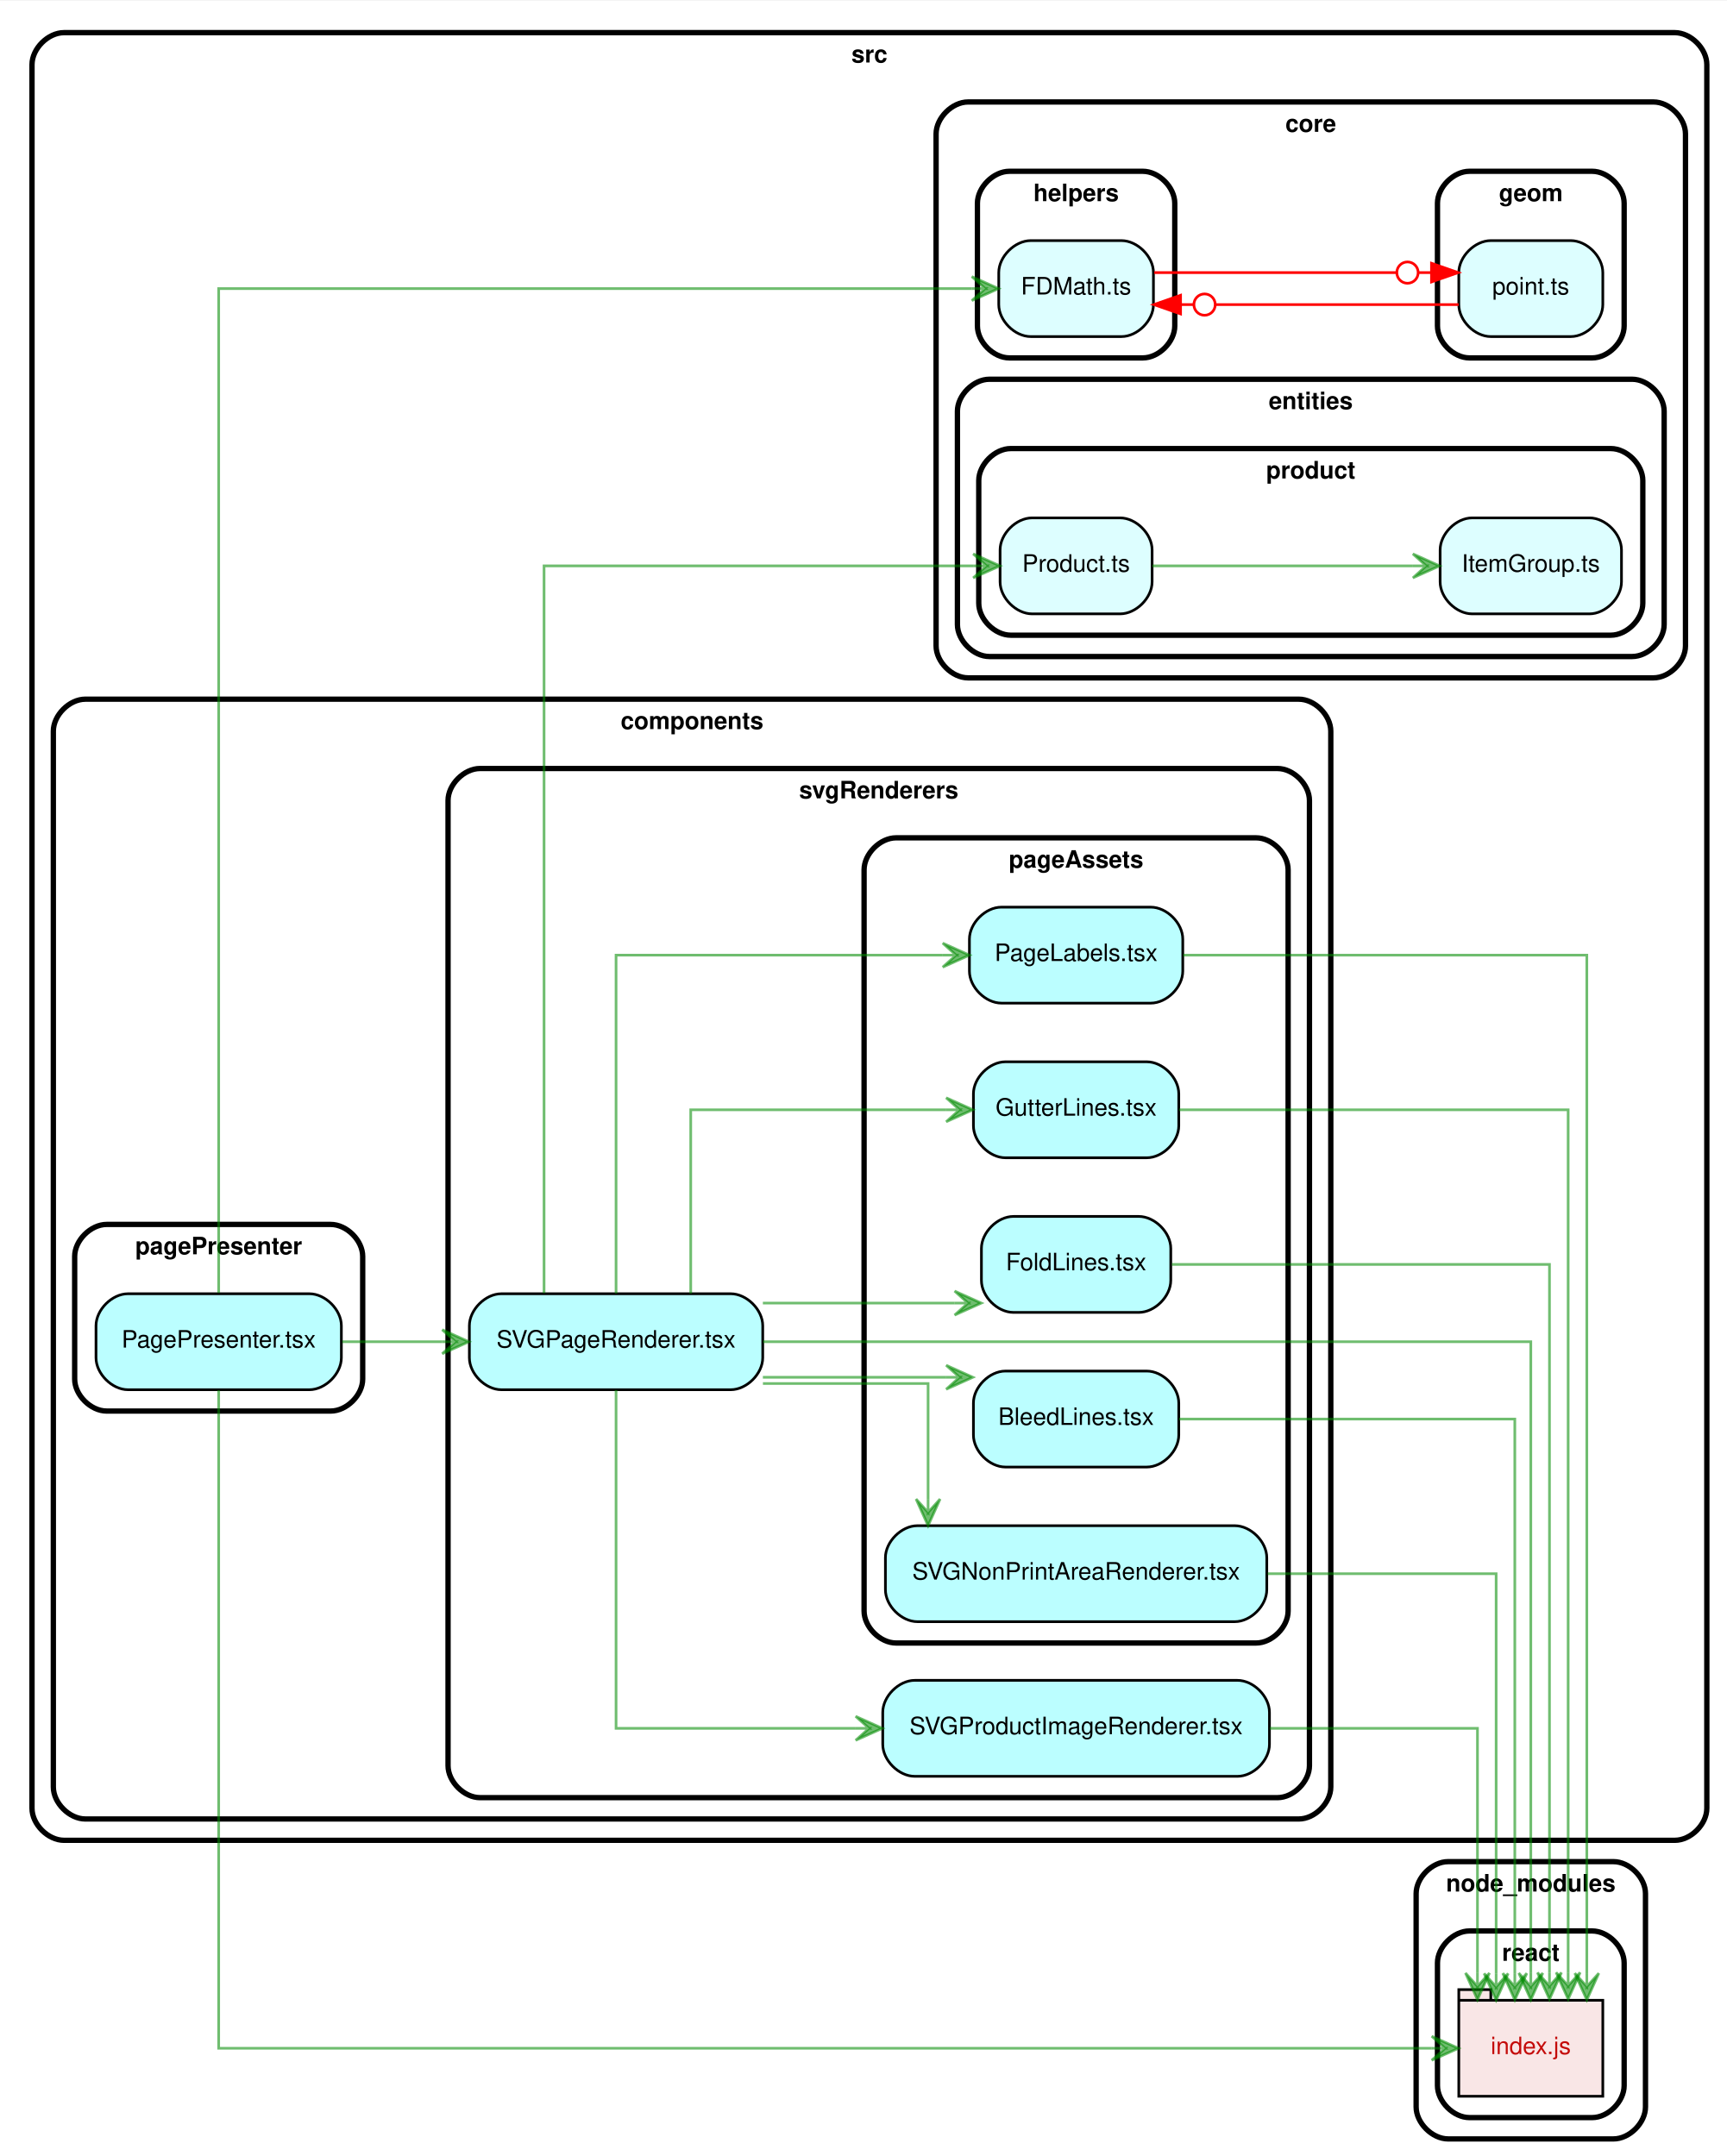
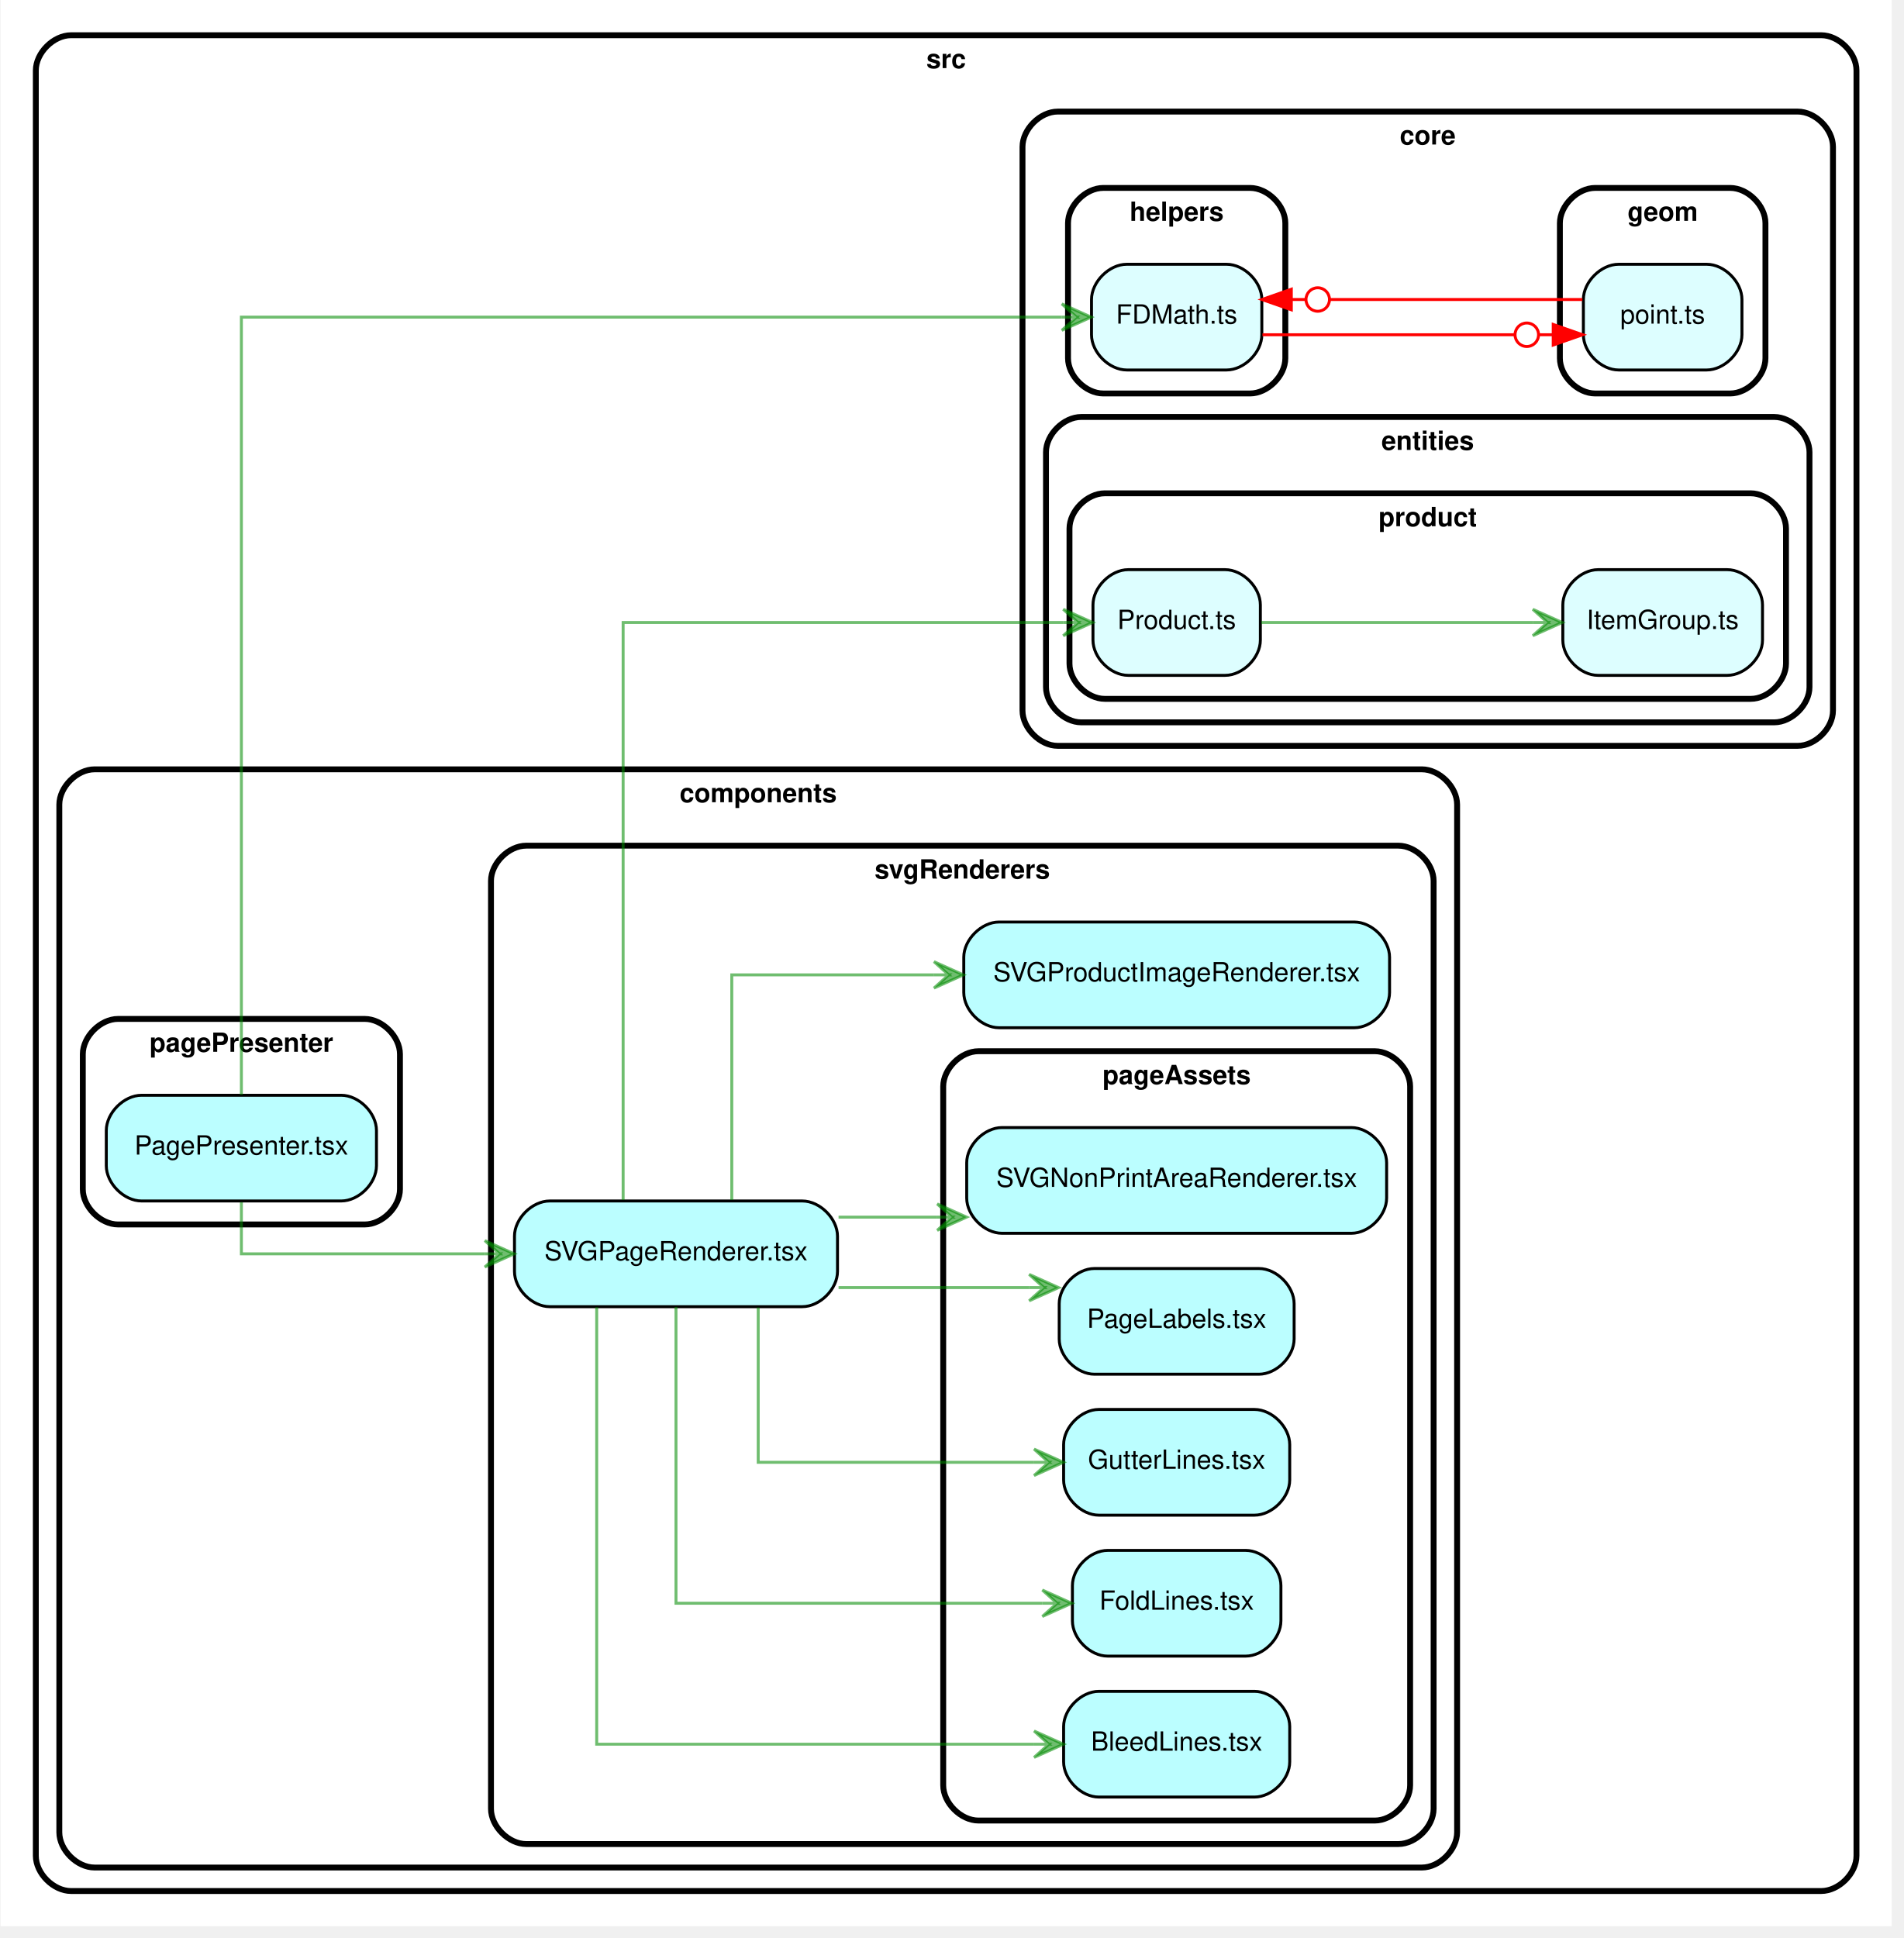
- <svg xmlns="http://www.w3.org/2000/svg" xmlns:xlink="http://www.w3.org/1999/xlink" width="317pt" height="396pt" viewBox="0.00 0.00 317.19 396.00">
-   <g id="graph0" class="graph" transform="scale(0.49 0.49) rotate(0) translate(4 810)">
-     <polygon fill="white" stroke="transparent" points="-4,4 -4,-810 648,-810 648,4 -4,4" />
+ <svg xmlns="http://www.w3.org/2000/svg" xmlns:xlink="http://www.w3.org/1999/xlink" width="389pt" height="396pt" viewBox="0.00 0.00 388.76 396.00">
+   <g id="graph0" class="graph" transform="scale(0.6 0.6) rotate(0) translate(4 652)">
+     <polygon fill="white" stroke="transparent" points="-4,4 -4,-652 640,-652 640,4 -4,4" />
    <g id="clust1" class="cluster">
-       <path fill="transparent" stroke="black" stroke-width="2" d="M539,-8C539,-8 601,-8 601,-8 607,-8 613,-14 613,-20 613,-20 613,-100 613,-100 613,-106 607,-112 601,-112 601,-112 539,-112 539,-112 533,-112 527,-106 527,-100 527,-100 527,-20 527,-20 527,-14 533,-8 539,-8" />
-       <text text-anchor="middle" x="570" y="-100.8" font-family="Helvetica,sans-Serif" font-weight="bold" font-size="9.00">node_modules</text>
+       <path fill="transparent" stroke="black" stroke-width="2" d="M20,-8C20,-8 616,-8 616,-8 622,-8 628,-14 628,-20 628,-20 628,-628 628,-628 628,-634 622,-640 616,-640 616,-640 20,-640 20,-640 14,-640 8,-634 8,-628 8,-628 8,-20 8,-20 8,-14 14,-8 20,-8" />
+       <text text-anchor="middle" x="318" y="-628.8" font-family="Helvetica,sans-Serif" font-weight="bold" font-size="9.00">src</text>
    </g>
    <g id="clust2" class="cluster">
-       <path fill="transparent" stroke="black" stroke-width="2" d="M547,-16C547,-16 593,-16 593,-16 599,-16 605,-22 605,-28 605,-28 605,-74 605,-74 605,-80 599,-86 593,-86 593,-86 547,-86 547,-86 541,-86 535,-80 535,-74 535,-74 535,-28 535,-28 535,-22 541,-16 547,-16" />
-       <text text-anchor="middle" x="570" y="-74.8" font-family="Helvetica,sans-Serif" font-weight="bold" font-size="9.00">react</text>
+       <path fill="transparent" stroke="black" stroke-width="2" d="M28,-16C28,-16 480,-16 480,-16 486,-16 492,-22 492,-28 492,-28 492,-378 492,-378 492,-384 486,-390 480,-390 480,-390 28,-390 28,-390 22,-390 16,-384 16,-378 16,-378 16,-28 16,-28 16,-22 22,-16 28,-16" />
+       <text text-anchor="middle" x="254" y="-378.8" font-family="Helvetica,sans-Serif" font-weight="bold" font-size="9.00">components</text>
    </g>
    <g id="clust3" class="cluster">
-       <path fill="transparent" stroke="black" stroke-width="2" d="M20,-120C20,-120 624,-120 624,-120 630,-120 636,-126 636,-132 636,-132 636,-786 636,-786 636,-792 630,-798 624,-798 624,-798 20,-798 20,-798 14,-798 8,-792 8,-786 8,-786 8,-132 8,-132 8,-126 14,-120 20,-120" />
-       <text text-anchor="middle" x="322" y="-786.8" font-family="Helvetica,sans-Serif" font-weight="bold" font-size="9.00">src</text>
+       <path fill="transparent" stroke="black" stroke-width="2" d="M36,-235C36,-235 120,-235 120,-235 126,-235 132,-241 132,-247 132,-247 132,-293 132,-293 132,-299 126,-305 120,-305 120,-305 36,-305 36,-305 30,-305 24,-299 24,-293 24,-293 24,-247 24,-247 24,-241 30,-235 36,-235" />
+       <text text-anchor="middle" x="78" y="-293.8" font-family="Helvetica,sans-Serif" font-weight="bold" font-size="9.00">pagePresenter</text>
    </g>
    <g id="clust4" class="cluster">
-       <path fill="transparent" stroke="black" stroke-width="2" d="M28,-128C28,-128 483,-128 483,-128 489,-128 495,-134 495,-140 495,-140 495,-536 495,-536 495,-542 489,-548 483,-548 483,-548 28,-548 28,-548 22,-548 16,-542 16,-536 16,-536 16,-140 16,-140 16,-134 22,-128 28,-128" />
-       <text text-anchor="middle" x="255.5" y="-536.8" font-family="Helvetica,sans-Serif" font-weight="bold" font-size="9.00">components</text>
+       <path fill="transparent" stroke="black" stroke-width="2" d="M175,-24C175,-24 472,-24 472,-24 478,-24 484,-30 484,-36 484,-36 484,-352 484,-352 484,-358 478,-364 472,-364 472,-364 175,-364 175,-364 169,-364 163,-358 163,-352 163,-352 163,-36 163,-36 163,-30 169,-24 175,-24" />
+       <text text-anchor="middle" x="323.5" y="-352.8" font-family="Helvetica,sans-Serif" font-weight="bold" font-size="9.00">svgRenderers</text>
    </g>
    <g id="clust5" class="cluster">
-       <path fill="transparent" stroke="black" stroke-width="2" d="M36,-281C36,-281 120,-281 120,-281 126,-281 132,-287 132,-293 132,-293 132,-339 132,-339 132,-345 126,-351 120,-351 120,-351 36,-351 36,-351 30,-351 24,-345 24,-339 24,-339 24,-293 24,-293 24,-287 30,-281 36,-281" />
-       <text text-anchor="middle" x="78" y="-339.8" font-family="Helvetica,sans-Serif" font-weight="bold" font-size="9.00">pagePresenter</text>
+       <path fill="transparent" stroke="black" stroke-width="2" d="M329,-32C329,-32 464,-32 464,-32 470,-32 476,-38 476,-44 476,-44 476,-282 476,-282 476,-288 470,-294 464,-294 464,-294 329,-294 329,-294 323,-294 317,-288 317,-282 317,-282 317,-44 317,-44 317,-38 323,-32 329,-32" />
+       <text text-anchor="middle" x="396.5" y="-282.8" font-family="Helvetica,sans-Serif" font-weight="bold" font-size="9.00">pageAssets</text>
    </g>
    <g id="clust6" class="cluster">
-       <path fill="transparent" stroke="black" stroke-width="2" d="M176,-136C176,-136 475,-136 475,-136 481,-136 487,-142 487,-148 487,-148 487,-510 487,-510 487,-516 481,-522 475,-522 475,-522 176,-522 176,-522 170,-522 164,-516 164,-510 164,-510 164,-148 164,-148 164,-142 170,-136 176,-136" />
-       <text text-anchor="middle" x="325.5" y="-510.8" font-family="Helvetica,sans-Serif" font-weight="bold" font-size="9.00">svgRenderers</text>
+       <path fill="transparent" stroke="black" stroke-width="2" d="M356,-398C356,-398 608,-398 608,-398 614,-398 620,-404 620,-410 620,-410 620,-602 620,-602 620,-608 614,-614 608,-614 608,-614 356,-614 356,-614 350,-614 344,-608 344,-602 344,-602 344,-410 344,-410 344,-404 350,-398 356,-398" />
+       <text text-anchor="middle" x="482" y="-602.8" font-family="Helvetica,sans-Serif" font-weight="bold" font-size="9.00">core</text>
    </g>
    <g id="clust7" class="cluster">
-       <path fill="transparent" stroke="black" stroke-width="2" d="M332,-194C332,-194 467,-194 467,-194 473,-194 479,-200 479,-206 479,-206 479,-484 479,-484 479,-490 473,-496 467,-496 467,-496 332,-496 332,-496 326,-496 320,-490 320,-484 320,-484 320,-206 320,-206 320,-200 326,-194 332,-194" />
-       <text text-anchor="middle" x="399.5" y="-484.8" font-family="Helvetica,sans-Serif" font-weight="bold" font-size="9.00">pageAssets</text>
+       <path fill="transparent" stroke="black" stroke-width="2" d="M364,-406C364,-406 600,-406 600,-406 606,-406 612,-412 612,-418 612,-418 612,-498 612,-498 612,-504 606,-510 600,-510 600,-510 364,-510 364,-510 358,-510 352,-504 352,-498 352,-498 352,-418 352,-418 352,-412 358,-406 364,-406" />
+       <text text-anchor="middle" x="482" y="-498.8" font-family="Helvetica,sans-Serif" font-weight="bold" font-size="9.00">entities</text>
    </g>
    <g id="clust8" class="cluster">
-       <path fill="transparent" stroke="black" stroke-width="2" d="M359,-556C359,-556 616,-556 616,-556 622,-556 628,-562 628,-568 628,-568 628,-760 628,-760 628,-766 622,-772 616,-772 616,-772 359,-772 359,-772 353,-772 347,-766 347,-760 347,-760 347,-568 347,-568 347,-562 353,-556 359,-556" />
-       <text text-anchor="middle" x="487.5" y="-760.8" font-family="Helvetica,sans-Serif" font-weight="bold" font-size="9.00">core</text>
+       <path fill="transparent" stroke="black" stroke-width="2" d="M372,-414C372,-414 592,-414 592,-414 598,-414 604,-420 604,-426 604,-426 604,-472 604,-472 604,-478 598,-484 592,-484 592,-484 372,-484 372,-484 366,-484 360,-478 360,-472 360,-472 360,-426 360,-426 360,-420 366,-414 372,-414" />
+       <text text-anchor="middle" x="482" y="-472.8" font-family="Helvetica,sans-Serif" font-weight="bold" font-size="9.00">product</text>
    </g>
    <g id="clust9" class="cluster">
-       <path fill="transparent" stroke="black" stroke-width="2" d="M367,-564C367,-564 608,-564 608,-564 614,-564 620,-570 620,-576 620,-576 620,-656 620,-656 620,-662 614,-668 608,-668 608,-668 367,-668 367,-668 361,-668 355,-662 355,-656 355,-656 355,-576 355,-576 355,-570 361,-564 367,-564" />
-       <text text-anchor="middle" x="487.5" y="-656.8" font-family="Helvetica,sans-Serif" font-weight="bold" font-size="9.00">entities</text>
+       <path fill="transparent" stroke="black" stroke-width="2" d="M539,-518C539,-518 585,-518 585,-518 591,-518 597,-524 597,-530 597,-530 597,-576 597,-576 597,-582 591,-588 585,-588 585,-588 539,-588 539,-588 533,-588 527,-582 527,-576 527,-576 527,-530 527,-530 527,-524 533,-518 539,-518" />
+       <text text-anchor="middle" x="562" y="-576.8" font-family="Helvetica,sans-Serif" font-weight="bold" font-size="9.00">geom</text>
    </g>
    <g id="clust10" class="cluster">
-       <path fill="transparent" stroke="black" stroke-width="2" d="M375,-572C375,-572 600,-572 600,-572 606,-572 612,-578 612,-584 612,-584 612,-630 612,-630 612,-636 606,-642 600,-642 600,-642 375,-642 375,-642 369,-642 363,-636 363,-630 363,-630 363,-584 363,-584 363,-578 369,-572 375,-572" />
-       <text text-anchor="middle" x="487.5" y="-630.8" font-family="Helvetica,sans-Serif" font-weight="bold" font-size="9.00">product</text>
-     </g>
-     <g id="clust11" class="cluster">
-       <path fill="transparent" stroke="black" stroke-width="2" d="M547,-676C547,-676 593,-676 593,-676 599,-676 605,-682 605,-688 605,-688 605,-734 605,-734 605,-740 599,-746 593,-746 593,-746 547,-746 547,-746 541,-746 535,-740 535,-734 535,-734 535,-688 535,-688 535,-682 541,-676 547,-676" />
-       <text text-anchor="middle" x="570" y="-734.8" font-family="Helvetica,sans-Serif" font-weight="bold" font-size="9.00">geom</text>
-     </g>
-     <g id="clust12" class="cluster">
-       <path fill="transparent" stroke="black" stroke-width="2" d="M374.5,-676C374.5,-676 424.5,-676 424.5,-676 430.5,-676 436.5,-682 436.5,-688 436.5,-688 436.5,-734 436.5,-734 436.5,-740 430.5,-746 424.5,-746 424.5,-746 374.5,-746 374.5,-746 368.5,-746 362.5,-740 362.5,-734 362.5,-734 362.5,-688 362.5,-688 362.5,-682 368.5,-676 374.5,-676" />
-       <text text-anchor="middle" x="399.5" y="-734.8" font-family="Helvetica,sans-Serif" font-weight="bold" font-size="9.00">helpers</text>
+       <path fill="transparent" stroke="black" stroke-width="2" d="M371.5,-518C371.5,-518 421.5,-518 421.5,-518 427.5,-518 433.5,-524 433.5,-530 433.5,-530 433.5,-576 433.5,-576 433.5,-582 427.5,-588 421.5,-588 421.5,-588 371.5,-588 371.5,-588 365.5,-588 359.5,-582 359.5,-576 359.5,-576 359.5,-530 359.5,-530 359.5,-524 365.5,-518 371.5,-518" />
+       <text text-anchor="middle" x="396.5" y="-576.8" font-family="Helvetica,sans-Serif" font-weight="bold" font-size="9.00">helpers</text>
    </g>
    <g id="node1" class="node">
      <g id="a_node1">
-         <a xlink:href="node_modules/react/index.js" xlink:title="index.js">
-           <polygon fill="#c40b0a" fill-opacity="0.102" stroke="black" points="597,-60 555,-60 555,-64 543,-64 543,-24 597,-24 597,-60" />
-           <polyline fill="none" stroke="black" points="543,-60 555,-60 " />
-           <text text-anchor="middle" x="570" y="-39.8" font-family="Helvetica,sans-Serif" font-size="9.00" fill="#c40b0a">index.js</text>
+         <a xlink:href="src/components/pagePresenter/PagePresenter.tsx" xlink:title="PagePresenter.tsx">
+           <path fill="#bbfeff" stroke="black" d="M112,-279C112,-279 44,-279 44,-279 38,-279 32,-273 32,-267 32,-267 32,-255 32,-255 32,-249 38,-243 44,-243 44,-243 112,-243 112,-243 118,-243 124,-249 124,-255 124,-255 124,-267 124,-267 124,-273 118,-279 112,-279" />
+           <text text-anchor="middle" x="78" y="-258.8" font-family="Helvetica,sans-Serif" font-size="9.00">PagePresenter.tsx</text>
        </a>
      </g>
    </g>
    <g id="node2" class="node">
      <g id="a_node2">
-         <a xlink:href="src/components/pagePresenter/PagePresenter.tsx" xlink:title="PagePresenter.tsx">
-           <path fill="#bbfeff" stroke="black" d="M112,-325C112,-325 44,-325 44,-325 38,-325 32,-319 32,-313 32,-313 32,-301 32,-301 32,-295 38,-289 44,-289 44,-289 112,-289 112,-289 118,-289 124,-295 124,-301 124,-301 124,-313 124,-313 124,-319 118,-325 112,-325" />
-           <text text-anchor="middle" x="78" y="-304.8" font-family="Helvetica,sans-Serif" font-size="9.00">PagePresenter.tsx</text>
-         </a>
-       </g>
-     </g>
-     <g id="edge3" class="edge">
-       <path fill="none" stroke="#008b00" stroke-opacity="0.565" d="M78,-288.79C78,-228.91 78,-42 78,-42 78,-42 532.85,-42 532.85,-42" />
-       <polygon fill="#008b00" fill-opacity="0.565" stroke="#008b00" stroke-opacity="0.565" points="542.85,-42 532.85,-46.5 537.85,-42 532.85,-42 532.85,-42 532.85,-42 537.85,-42 532.85,-37.5 542.85,-42 542.85,-42" />
+         <a xlink:href="src/core/helpers/FDMath.ts" xlink:title="FDMath.ts">
+           <path fill="#ddfeff" stroke="black" d="M413.5,-562C413.5,-562 379.5,-562 379.5,-562 373.5,-562 367.5,-556 367.5,-550 367.5,-550 367.5,-538 367.5,-538 367.5,-532 373.5,-526 379.5,-526 379.5,-526 413.5,-526 413.5,-526 419.5,-526 425.5,-532 425.5,-538 425.5,-538 425.5,-550 425.5,-550 425.5,-556 419.5,-562 413.5,-562" />
+           <text text-anchor="middle" x="396.5" y="-541.8" font-family="Helvetica,sans-Serif" font-size="9.00">FDMath.ts</text>
+         </a>
+       </g>
+     </g>
+     <g id="edge1" class="edge">
+       <path fill="none" stroke="#008b00" stroke-opacity="0.565" d="M78,-279.13C78,-341.59 78,-544 78,-544 78,-544 357.39,-544 357.39,-544" />
+       <polygon fill="#008b00" fill-opacity="0.565" stroke="#008b00" stroke-opacity="0.565" points="367.39,-544 357.39,-548.5 362.39,-544 357.39,-544 357.39,-544 357.39,-544 362.39,-544 357.39,-539.5 367.39,-544 367.39,-544" />
    </g>
    <g id="node3" class="node">
      <g id="a_node3">
-         <a xlink:href="src/core/helpers/FDMath.ts" xlink:title="FDMath.ts">
-           <path fill="#ddfeff" stroke="black" d="M416.5,-720C416.5,-720 382.5,-720 382.5,-720 376.5,-720 370.5,-714 370.5,-708 370.5,-708 370.5,-696 370.5,-696 370.5,-690 376.5,-684 382.5,-684 382.5,-684 416.5,-684 416.5,-684 422.5,-684 428.5,-690 428.5,-696 428.5,-696 428.5,-708 428.5,-708 428.5,-714 422.5,-720 416.5,-720" />
-           <text text-anchor="middle" x="399.5" y="-699.8" font-family="Helvetica,sans-Serif" font-size="9.00">FDMath.ts</text>
-         </a>
-       </g>
-     </g>
-     <g id="edge1" class="edge">
-       <path fill="none" stroke="#008b00" stroke-opacity="0.565" d="M78,-325.26C78,-402.94 78,-702 78,-702 78,-702 360.4,-702 360.4,-702" />
-       <polygon fill="#008b00" fill-opacity="0.565" stroke="#008b00" stroke-opacity="0.565" points="370.4,-702 360.4,-706.5 365.4,-702 360.4,-702 360.4,-702 360.4,-702 365.4,-702 360.4,-697.5 370.4,-702 370.4,-702" />
+         <a xlink:href="src/components/svgRenderers/SVGPageRenderer.tsx" xlink:title="SVGPageRenderer.tsx">
+           <path fill="#bbfeff" stroke="black" d="M269,-243C269,-243 183,-243 183,-243 177,-243 171,-237 171,-231 171,-231 171,-219 171,-219 171,-213 177,-207 183,-207 183,-207 269,-207 269,-207 275,-207 281,-213 281,-219 281,-219 281,-231 281,-231 281,-237 275,-243 269,-243" />
+           <text text-anchor="middle" x="226" y="-222.8" font-family="Helvetica,sans-Serif" font-size="9.00">SVGPageRenderer.tsx</text>
+         </a>
+       </g>
+     </g>
+     <g id="edge2" class="edge">
+       <path fill="none" stroke="#008b00" stroke-opacity="0.565" d="M78,-242.58C78,-233.72 78,-225 78,-225 78,-225 160.89,-225 160.89,-225" />
+       <polygon fill="#008b00" fill-opacity="0.565" stroke="#008b00" stroke-opacity="0.565" points="170.89,-225 160.89,-229.5 165.89,-225 160.89,-225 160.89,-225 160.89,-225 165.89,-225 160.89,-220.5 170.89,-225 170.89,-225" />
+     </g>
+     <g id="node12" class="node">
+       <g id="a_node12">
+         <a xlink:href="src/core/geom/point.ts" xlink:title="point.ts">
+           <path fill="#ddfeff" stroke="black" d="M577,-562C577,-562 547,-562 547,-562 541,-562 535,-556 535,-550 535,-550 535,-538 535,-538 535,-532 541,-526 547,-526 547,-526 577,-526 577,-526 583,-526 589,-532 589,-538 589,-538 589,-550 589,-550 589,-556 583,-562 577,-562" />
+           <text text-anchor="middle" x="562" y="-541.8" font-family="Helvetica,sans-Serif" font-size="9.00">point.ts</text>
+         </a>
+       </g>
+     </g>
+     <g id="edge12" class="edge">
+       <g id="a_edge12">
+         <a xlink:title="no-circular">
+           <path fill="none" stroke="red" d="M425.71,-538C425.71,-538 511.73,-538 511.73,-538" />
+           <polygon fill="red" stroke="red" points="524.73,-541.5 534.73,-538 524.73,-534.5 524.73,-541.5" />
+           <polyline fill="none" stroke="red" points="524.73,-538 519.73,-538 " />
+           <ellipse fill="none" stroke="red" cx="515.73" cy="-538" rx="4" ry="4" />
+         </a>
+       </g>
+       <text text-anchor="middle" x="490.72" y="-530.8" font-family="Helvetica,sans-Serif" font-size="9.00" fill="transparent">no-circular</text>
    </g>
    <g id="node4" class="node">
      <g id="a_node4">
-         <a xlink:href="src/components/svgRenderers/SVGPageRenderer.tsx" xlink:title="SVGPageRenderer.tsx">
-           <path fill="#bbfeff" stroke="black" d="M270,-325C270,-325 184,-325 184,-325 178,-325 172,-319 172,-313 172,-313 172,-301 172,-301 172,-295 178,-289 184,-289 184,-289 270,-289 270,-289 276,-289 282,-295 282,-301 282,-301 282,-313 282,-313 282,-319 276,-325 270,-325" />
-           <text text-anchor="middle" x="227" y="-304.8" font-family="Helvetica,sans-Serif" font-size="9.00">SVGPageRenderer.tsx</text>
-         </a>
-       </g>
-     </g>
-     <g id="edge2" class="edge">
-       <path fill="none" stroke="#008b00" stroke-opacity="0.565" d="M124.33,-307C124.33,-307 161.81,-307 161.81,-307" />
-       <polygon fill="#008b00" fill-opacity="0.565" stroke="#008b00" stroke-opacity="0.565" points="171.81,-307 161.81,-311.5 166.81,-307 161.81,-307 161.81,-307 161.81,-307 166.81,-307 161.81,-302.5 171.81,-307 171.81,-307" />
-     </g>
-     <g id="node13" class="node">
-       <g id="a_node13">
-         <a xlink:href="src/core/geom/point.ts" xlink:title="point.ts">
-           <path fill="#ddfeff" stroke="black" d="M585,-720C585,-720 555,-720 555,-720 549,-720 543,-714 543,-708 543,-708 543,-696 543,-696 543,-690 549,-684 555,-684 555,-684 585,-684 585,-684 591,-684 597,-690 597,-696 597,-696 597,-708 597,-708 597,-714 591,-720 585,-720" />
-           <text text-anchor="middle" x="570" y="-699.8" font-family="Helvetica,sans-Serif" font-size="9.00">point.ts</text>
-         </a>
-       </g>
-     </g>
-     <g id="edge20" class="edge">
-       <g id="a_edge20">
-         <a xlink:title="no-circular">
-           <path fill="none" stroke="red" d="M428.81,-708C428.81,-708 519.76,-708 519.76,-708" />
-           <polygon fill="red" stroke="red" points="532.76,-711.5 542.76,-708 532.76,-704.5 532.76,-711.5" />
-           <polyline fill="none" stroke="red" points="532.76,-708 527.76,-708 " />
-           <ellipse fill="none" stroke="red" cx="523.76" cy="-708" rx="4" ry="4" />
-         </a>
-       </g>
-       <text text-anchor="middle" x="452.28" y="-700.8" font-family="Helvetica,sans-Serif" font-size="9.00" fill="transparent">no-circular</text>
-     </g>
-     <g id="edge11" class="edge">
-       <path fill="none" stroke="#008b00" stroke-opacity="0.565" d="M282.11,-307C379.07,-307 570,-307 570,-307 570,-307 570,-70.21 570,-70.21" />
-       <polygon fill="#008b00" fill-opacity="0.565" stroke="#008b00" stroke-opacity="0.565" points="570,-60.21 574.5,-70.21 570,-65.21 570,-70.21 570,-70.21 570,-70.21 570,-65.21 565.5,-70.21 570,-60.21 570,-60.21" />
+         <a xlink:href="src/core/entities/product/Product.ts" xlink:title="Product.ts">
+           <path fill="#ddfeff" stroke="black" d="M413,-458C413,-458 380,-458 380,-458 374,-458 368,-452 368,-446 368,-446 368,-434 368,-434 368,-428 374,-422 380,-422 380,-422 413,-422 413,-422 419,-422 425,-428 425,-434 425,-434 425,-446 425,-446 425,-452 419,-458 413,-458" />
+           <text text-anchor="middle" x="396.5" y="-437.8" font-family="Helvetica,sans-Serif" font-size="9.00">Product.ts</text>
+         </a>
+       </g>
+     </g>
+     <g id="edge3" class="edge">
+       <path fill="none" stroke="#008b00" stroke-opacity="0.565" d="M208,-243.33C208,-295.32 208,-440 208,-440 208,-440 357.87,-440 357.87,-440" />
+       <polygon fill="#008b00" fill-opacity="0.565" stroke="#008b00" stroke-opacity="0.565" points="367.87,-440 357.87,-444.5 362.87,-440 357.87,-440 357.87,-440 357.87,-440 362.87,-440 357.87,-435.5 367.87,-440 367.87,-440" />
    </g>
    <g id="node5" class="node">
      <g id="a_node5">
-         <a xlink:href="src/core/entities/product/Product.ts" xlink:title="Product.ts">
-           <path fill="#ddfeff" stroke="black" d="M416,-616C416,-616 383,-616 383,-616 377,-616 371,-610 371,-604 371,-604 371,-592 371,-592 371,-586 377,-580 383,-580 383,-580 416,-580 416,-580 422,-580 428,-586 428,-592 428,-592 428,-604 428,-604 428,-610 422,-616 416,-616" />
-           <text text-anchor="middle" x="399.5" y="-595.8" font-family="Helvetica,sans-Serif" font-size="9.00">Product.ts</text>
+         <a xlink:href="src/components/svgRenderers/pageAssets/BleedLines.tsx" xlink:title="BleedLines.tsx">
+           <path fill="#bbfeff" stroke="black" d="M423,-76C423,-76 370,-76 370,-76 364,-76 358,-70 358,-64 358,-64 358,-52 358,-52 358,-46 364,-40 370,-40 370,-40 423,-40 423,-40 429,-40 435,-46 435,-52 435,-52 435,-64 435,-64 435,-70 429,-76 423,-76" />
+           <text text-anchor="middle" x="396.5" y="-55.8" font-family="Helvetica,sans-Serif" font-size="9.00">BleedLines.tsx</text>
        </a>
      </g>
    </g>
    <g id="edge4" class="edge">
-       <path fill="none" stroke="#008b00" stroke-opacity="0.565" d="M200,-325.2C200,-388.91 200,-598 200,-598 200,-598 360.92,-598 360.92,-598" />
-       <polygon fill="#008b00" fill-opacity="0.565" stroke="#008b00" stroke-opacity="0.565" points="370.92,-598 360.92,-602.5 365.92,-598 360.92,-598 360.92,-598 360.92,-598 365.92,-598 360.92,-593.5 370.92,-598 370.92,-598" />
+       <path fill="none" stroke="#008b00" stroke-opacity="0.565" d="M199,-206.81C199,-163.53 199,-58 199,-58 199,-58 347.95,-58 347.95,-58" />
+       <polygon fill="#008b00" fill-opacity="0.565" stroke="#008b00" stroke-opacity="0.565" points="357.95,-58 347.95,-62.5 352.95,-58 347.95,-58 347.95,-58 347.95,-58 352.95,-58 347.95,-53.5 357.95,-58 357.95,-58" />
    </g>
    <g id="node6" class="node">
      <g id="a_node6">
-         <a xlink:href="src/components/svgRenderers/pageAssets/BleedLines.tsx" xlink:title="BleedLines.tsx">
-           <path fill="#bbfeff" stroke="black" d="M426,-296C426,-296 373,-296 373,-296 367,-296 361,-290 361,-284 361,-284 361,-272 361,-272 361,-266 367,-260 373,-260 373,-260 426,-260 426,-260 432,-260 438,-266 438,-272 438,-272 438,-284 438,-284 438,-290 432,-296 426,-296" />
-           <text text-anchor="middle" x="399.5" y="-275.8" font-family="Helvetica,sans-Serif" font-size="9.00">BleedLines.tsx</text>
+         <a xlink:href="src/components/svgRenderers/pageAssets/FoldLines.tsx" xlink:title="FoldLines.tsx">
+           <path fill="#bbfeff" stroke="black" d="M420,-124C420,-124 373,-124 373,-124 367,-124 361,-118 361,-112 361,-112 361,-100 361,-100 361,-94 367,-88 373,-88 373,-88 420,-88 420,-88 426,-88 432,-94 432,-100 432,-100 432,-112 432,-112 432,-118 426,-124 420,-124" />
+           <text text-anchor="middle" x="396.5" y="-103.8" font-family="Helvetica,sans-Serif" font-size="9.00">FoldLines.tsx</text>
        </a>
      </g>
    </g>
    <g id="edge5" class="edge">
-       <path fill="none" stroke="#008b00" stroke-opacity="0.565" d="M282.05,-293.67C282.05,-293.67 350.78,-293.67 350.78,-293.67" />
-       <polygon fill="#008b00" fill-opacity="0.565" stroke="#008b00" stroke-opacity="0.565" points="360.78,-293.67 350.78,-298.17 355.78,-293.67 350.78,-293.67 350.78,-293.67 350.78,-293.67 355.78,-293.67 350.78,-289.17 360.78,-293.67 360.78,-293.67" />
+       <path fill="none" stroke="#008b00" stroke-opacity="0.565" d="M226,-206.93C226,-173.64 226,-106 226,-106 226,-106 350.76,-106 350.76,-106" />
+       <polygon fill="#008b00" fill-opacity="0.565" stroke="#008b00" stroke-opacity="0.565" points="360.76,-106 350.76,-110.5 355.76,-106 350.76,-106 350.76,-106 350.76,-106 355.76,-106 350.76,-101.5 360.76,-106 360.76,-106" />
    </g>
    <g id="node7" class="node">
      <g id="a_node7">
-         <a xlink:href="src/components/svgRenderers/pageAssets/FoldLines.tsx" xlink:title="FoldLines.tsx">
-           <path fill="#bbfeff" stroke="black" d="M423,-354C423,-354 376,-354 376,-354 370,-354 364,-348 364,-342 364,-342 364,-330 364,-330 364,-324 370,-318 376,-318 376,-318 423,-318 423,-318 429,-318 435,-324 435,-330 435,-330 435,-342 435,-342 435,-348 429,-354 423,-354" />
-           <text text-anchor="middle" x="399.5" y="-333.8" font-family="Helvetica,sans-Serif" font-size="9.00">FoldLines.tsx</text>
+         <a xlink:href="src/components/svgRenderers/pageAssets/GutterLines.tsx" xlink:title="GutterLines.tsx">
+           <path fill="#bbfeff" stroke="black" d="M423,-172C423,-172 370,-172 370,-172 364,-172 358,-166 358,-160 358,-160 358,-148 358,-148 358,-142 364,-136 370,-136 370,-136 423,-136 423,-136 429,-136 435,-142 435,-148 435,-148 435,-160 435,-160 435,-166 429,-172 423,-172" />
+           <text text-anchor="middle" x="396.5" y="-151.8" font-family="Helvetica,sans-Serif" font-size="9.00">GutterLines.tsx</text>
        </a>
      </g>
    </g>
    <g id="edge6" class="edge">
-       <path fill="none" stroke="#008b00" stroke-opacity="0.565" d="M282.05,-321.5C282.05,-321.5 353.95,-321.5 353.95,-321.5" />
-       <polygon fill="#008b00" fill-opacity="0.565" stroke="#008b00" stroke-opacity="0.565" points="363.95,-321.5 353.95,-326 358.95,-321.5 353.95,-321.5 353.95,-321.5 353.95,-321.5 358.95,-321.5 353.95,-317 363.95,-321.5 363.95,-321.5" />
+       <path fill="none" stroke="#008b00" stroke-opacity="0.565" d="M254,-206.72C254,-185.68 254,-154 254,-154 254,-154 347.94,-154 347.94,-154" />
+       <polygon fill="#008b00" fill-opacity="0.565" stroke="#008b00" stroke-opacity="0.565" points="357.94,-154 347.94,-158.5 352.94,-154 347.94,-154 347.94,-154 347.94,-154 352.94,-154 347.94,-149.5 357.94,-154 357.94,-154" />
    </g>
    <g id="node8" class="node">
      <g id="a_node8">
-         <a xlink:href="src/components/svgRenderers/pageAssets/GutterLines.tsx" xlink:title="GutterLines.tsx">
-           <path fill="#bbfeff" stroke="black" d="M426,-412C426,-412 373,-412 373,-412 367,-412 361,-406 361,-400 361,-400 361,-388 361,-388 361,-382 367,-376 373,-376 373,-376 426,-376 426,-376 432,-376 438,-382 438,-388 438,-388 438,-400 438,-400 438,-406 432,-412 426,-412" />
-           <text text-anchor="middle" x="399.5" y="-391.8" font-family="Helvetica,sans-Serif" font-size="9.00">GutterLines.tsx</text>
+         <a xlink:href="src/components/svgRenderers/pageAssets/PageLabels.tsx" xlink:title="PageLabels.tsx">
+           <path fill="#bbfeff" stroke="black" d="M424.5,-220C424.5,-220 368.5,-220 368.5,-220 362.5,-220 356.5,-214 356.5,-208 356.5,-208 356.5,-196 356.5,-196 356.5,-190 362.5,-184 368.5,-184 368.5,-184 424.5,-184 424.5,-184 430.5,-184 436.5,-190 436.5,-196 436.5,-196 436.5,-208 436.5,-208 436.5,-214 430.5,-220 424.5,-220" />
+           <text text-anchor="middle" x="396.5" y="-199.8" font-family="Helvetica,sans-Serif" font-size="9.00">PageLabels.tsx</text>
        </a>
      </g>
    </g>
    <g id="edge7" class="edge">
-       <path fill="none" stroke="#008b00" stroke-opacity="0.565" d="M255,-325.03C255,-350.51 255,-394 255,-394 255,-394 350.78,-394 350.78,-394" />
-       <polygon fill="#008b00" fill-opacity="0.565" stroke="#008b00" stroke-opacity="0.565" points="360.78,-394 350.78,-398.5 355.78,-394 350.78,-394 350.78,-394 350.78,-394 355.78,-394 350.78,-389.5 360.78,-394 360.78,-394" />
+       <path fill="none" stroke="#008b00" stroke-opacity="0.565" d="M281.36,-213.5C281.36,-213.5 346.27,-213.5 346.27,-213.5" />
+       <polygon fill="#008b00" fill-opacity="0.565" stroke="#008b00" stroke-opacity="0.565" points="356.27,-213.5 346.27,-218 351.27,-213.5 346.27,-213.5 346.27,-213.5 346.27,-213.5 351.27,-213.5 346.27,-209 356.27,-213.5 356.27,-213.5" />
    </g>
    <g id="node9" class="node">
      <g id="a_node9">
-         <a xlink:href="src/components/svgRenderers/pageAssets/PageLabels.tsx" xlink:title="PageLabels.tsx">
-           <path fill="#bbfeff" stroke="black" d="M427.5,-470C427.5,-470 371.5,-470 371.5,-470 365.5,-470 359.5,-464 359.5,-458 359.5,-458 359.5,-446 359.5,-446 359.5,-440 365.5,-434 371.5,-434 371.5,-434 427.5,-434 427.5,-434 433.5,-434 439.5,-440 439.5,-446 439.5,-446 439.5,-458 439.5,-458 439.5,-464 433.5,-470 427.5,-470" />
-           <text text-anchor="middle" x="399.5" y="-449.8" font-family="Helvetica,sans-Serif" font-size="9.00">PageLabels.tsx</text>
+         <a xlink:href="src/components/svgRenderers/pageAssets/SVGNonPrintAreaRenderer.tsx" xlink:title="SVGNonPrintAreaRenderer.tsx">
+           <path fill="#bbfeff" stroke="black" d="M456,-268C456,-268 337,-268 337,-268 331,-268 325,-262 325,-256 325,-256 325,-244 325,-244 325,-238 331,-232 337,-232 337,-232 456,-232 456,-232 462,-232 468,-238 468,-244 468,-244 468,-256 468,-256 468,-262 462,-268 456,-268" />
+           <text text-anchor="middle" x="396.5" y="-247.8" font-family="Helvetica,sans-Serif" font-size="9.00">SVGNonPrintAreaRenderer.tsx</text>
        </a>
      </g>
    </g>
    <g id="edge8" class="edge">
-       <path fill="none" stroke="#008b00" stroke-opacity="0.565" d="M227,-325.07C227,-363.94 227,-452 227,-452 227,-452 349.49,-452 349.49,-452" />
-       <polygon fill="#008b00" fill-opacity="0.565" stroke="#008b00" stroke-opacity="0.565" points="359.49,-452 349.49,-456.5 354.49,-452 349.49,-452 349.49,-452 349.49,-452 354.49,-452 349.49,-447.5 359.49,-452 359.49,-452" />
+       <path fill="none" stroke="#008b00" stroke-opacity="0.565" d="M281.36,-237.5C281.36,-237.5 314.95,-237.5 314.95,-237.5" />
+       <polygon fill="#008b00" fill-opacity="0.565" stroke="#008b00" stroke-opacity="0.565" points="324.95,-237.5 314.95,-242 319.95,-237.5 314.95,-237.5 314.95,-237.5 314.95,-237.5 319.95,-237.5 314.95,-233 324.95,-237.5 324.95,-237.5" />
    </g>
    <g id="node10" class="node">
      <g id="a_node10">
-         <a xlink:href="src/components/svgRenderers/pageAssets/SVGNonPrintAreaRenderer.tsx" xlink:title="SVGNonPrintAreaRenderer.tsx">
-           <path fill="#bbfeff" stroke="black" d="M459,-238C459,-238 340,-238 340,-238 334,-238 328,-232 328,-226 328,-226 328,-214 328,-214 328,-208 334,-202 340,-202 340,-202 459,-202 459,-202 465,-202 471,-208 471,-214 471,-214 471,-226 471,-226 471,-232 465,-238 459,-238" />
-           <text text-anchor="middle" x="399.5" y="-217.8" font-family="Helvetica,sans-Serif" font-size="9.00">SVGNonPrintAreaRenderer.tsx</text>
+         <a xlink:href="src/components/svgRenderers/SVGProductImageRenderer.tsx" xlink:title="SVGProductImageRenderer.tsx">
+           <path fill="#bbfeff" stroke="black" d="M457,-338C457,-338 336,-338 336,-338 330,-338 324,-332 324,-326 324,-326 324,-314 324,-314 324,-308 330,-302 336,-302 336,-302 457,-302 457,-302 463,-302 469,-308 469,-314 469,-314 469,-326 469,-326 469,-332 463,-338 457,-338" />
+           <text text-anchor="middle" x="396.5" y="-317.8" font-family="Helvetica,sans-Serif" font-size="9.00">SVGProductImageRenderer.tsx</text>
        </a>
      </g>
    </g>
    <g id="edge9" class="edge">
-       <path fill="none" stroke="#008b00" stroke-opacity="0.565" d="M282.07,-291.33C312.42,-291.33 344,-291.33 344,-291.33 344,-291.33 344,-248 344,-248" />
-       <polygon fill="#008b00" fill-opacity="0.565" stroke="#008b00" stroke-opacity="0.565" points="344,-238 348.5,-248 344,-243 344,-248 344,-248 344,-248 344,-243 339.5,-248 344,-238 344,-238" />
+       <path fill="none" stroke="#008b00" stroke-opacity="0.565" d="M245,-243.32C245,-270.92 245,-320 245,-320 245,-320 313.86,-320 313.86,-320" />
+       <polygon fill="#008b00" fill-opacity="0.565" stroke="#008b00" stroke-opacity="0.565" points="323.86,-320 313.86,-324.5 318.86,-320 313.86,-320 313.86,-320 313.86,-320 318.86,-320 313.86,-315.5 323.86,-320 323.86,-320" />
    </g>
    <g id="node11" class="node">
      <g id="a_node11">
-         <a xlink:href="src/components/svgRenderers/SVGProductImageRenderer.tsx" xlink:title="SVGProductImageRenderer.tsx">
-           <path fill="#bbfeff" stroke="black" d="M460,-180C460,-180 339,-180 339,-180 333,-180 327,-174 327,-168 327,-168 327,-156 327,-156 327,-150 333,-144 339,-144 339,-144 460,-144 460,-144 466,-144 472,-150 472,-156 472,-156 472,-168 472,-168 472,-174 466,-180 460,-180" />
-           <text text-anchor="middle" x="399.5" y="-159.8" font-family="Helvetica,sans-Serif" font-size="9.00">SVGProductImageRenderer.tsx</text>
+         <a xlink:href="src/core/entities/product/ItemGroup.ts" xlink:title="ItemGroup.ts">
+           <path fill="#ddfeff" stroke="black" d="M584,-458C584,-458 540,-458 540,-458 534,-458 528,-452 528,-446 528,-446 528,-434 528,-434 528,-428 534,-422 540,-422 540,-422 584,-422 584,-422 590,-422 596,-428 596,-434 596,-434 596,-446 596,-446 596,-452 590,-458 584,-458" />
+           <text text-anchor="middle" x="562" y="-437.8" font-family="Helvetica,sans-Serif" font-size="9.00">ItemGroup.ts</text>
        </a>
      </g>
    </g>
    <g id="edge10" class="edge">
-       <path fill="none" stroke="#008b00" stroke-opacity="0.565" d="M227,-288.93C227,-250.06 227,-162 227,-162 227,-162 316.84,-162 316.84,-162" />
-       <polygon fill="#008b00" fill-opacity="0.565" stroke="#008b00" stroke-opacity="0.565" points="326.84,-162 316.84,-166.5 321.84,-162 316.84,-162 316.84,-162 316.84,-162 321.84,-162 316.84,-157.5 326.84,-162 326.84,-162" />
-     </g>
-     <g id="node12" class="node">
-       <g id="a_node12">
-         <a xlink:href="src/core/entities/product/ItemGroup.ts" xlink:title="ItemGroup.ts">
-           <path fill="#ddfeff" stroke="black" d="M592,-616C592,-616 548,-616 548,-616 542,-616 536,-610 536,-604 536,-604 536,-592 536,-592 536,-586 542,-580 548,-580 548,-580 592,-580 592,-580 598,-580 604,-586 604,-592 604,-592 604,-604 604,-604 604,-610 598,-616 592,-616" />
-           <text text-anchor="middle" x="570" y="-595.8" font-family="Helvetica,sans-Serif" font-size="9.00">ItemGroup.ts</text>
-         </a>
-       </g>
-     </g>
-     <g id="edge18" class="edge">
-       <path fill="none" stroke="#008b00" stroke-opacity="0.565" d="M428.04,-598C428.04,-598 525.78,-598 525.78,-598" />
-       <polygon fill="#008b00" fill-opacity="0.565" stroke="#008b00" stroke-opacity="0.565" points="535.78,-598 525.78,-602.5 530.78,-598 525.78,-598 525.78,-598 525.78,-598 530.78,-598 525.78,-593.5 535.78,-598 535.78,-598" />
-     </g>
-     <g id="edge13" class="edge">
-       <path fill="none" stroke="#008b00" stroke-opacity="0.565" d="M438.07,-278C486.69,-278 564,-278 564,-278 564,-278 564,-70.13 564,-70.13" />
-       <polygon fill="#008b00" fill-opacity="0.565" stroke="#008b00" stroke-opacity="0.565" points="564,-60.13 568.5,-70.13 564,-65.13 564,-70.13 564,-70.13 564,-70.13 564,-65.13 559.5,-70.13 564,-60.13 564,-60.13" />
-     </g>
-     <g id="edge14" class="edge">
-       <path fill="none" stroke="#008b00" stroke-opacity="0.565" d="M435.42,-336C487.29,-336 577,-336 577,-336 577,-336 577,-70.39 577,-70.39" />
-       <polygon fill="#008b00" fill-opacity="0.565" stroke="#008b00" stroke-opacity="0.565" points="577,-60.39 581.5,-70.39 577,-65.39 577,-70.39 577,-70.39 577,-70.39 577,-65.39 572.5,-70.39 577,-60.39 577,-60.39" />
-     </g>
-     <g id="edge15" class="edge">
-       <path fill="none" stroke="#008b00" stroke-opacity="0.565" d="M438.18,-394C492.28,-394 584,-394 584,-394 584,-394 584,-70.43 584,-70.43" />
-       <polygon fill="#008b00" fill-opacity="0.565" stroke="#008b00" stroke-opacity="0.565" points="584,-60.43 588.5,-70.43 584,-65.43 584,-70.43 584,-70.43 584,-70.43 584,-65.43 579.5,-70.43 584,-60.43 584,-60.43" />
-     </g>
-     <g id="edge16" class="edge">
-       <path fill="none" stroke="#008b00" stroke-opacity="0.565" d="M439.64,-452C495.8,-452 591,-452 591,-452 591,-452 591,-70.15 591,-70.15" />
-       <polygon fill="#008b00" fill-opacity="0.565" stroke="#008b00" stroke-opacity="0.565" points="591,-60.15 595.5,-70.15 591,-65.15 591,-70.15 591,-70.15 591,-70.15 591,-65.15 586.5,-70.15 591,-60.15 591,-60.15" />
-     </g>
-     <g id="edge17" class="edge">
-       <path fill="none" stroke="#008b00" stroke-opacity="0.565" d="M471.34,-220C512.88,-220 557,-220 557,-220 557,-220 557,-70.05 557,-70.05" />
-       <polygon fill="#008b00" fill-opacity="0.565" stroke="#008b00" stroke-opacity="0.565" points="557,-60.05 561.5,-70.05 557,-65.05 557,-70.05 557,-70.05 557,-70.05 557,-65.05 552.5,-70.05 557,-60.05 557,-60.05" />
-     </g>
-     <g id="edge12" class="edge">
-       <path fill="none" stroke="#008b00" stroke-opacity="0.565" d="M472.1,-162C510.59,-162 550,-162 550,-162 550,-162 550,-70.23 550,-70.23" />
-       <polygon fill="#008b00" fill-opacity="0.565" stroke="#008b00" stroke-opacity="0.565" points="550,-60.23 554.5,-70.23 550,-65.23 550,-70.23 550,-70.23 550,-70.23 550,-65.23 545.5,-70.23 550,-60.23 550,-60.23" />
-     </g>
-     <g id="edge19" class="edge">
-       <g id="a_edge19">
+       <path fill="none" stroke="#008b00" stroke-opacity="0.565" d="M425.33,-440C425.33,-440 517.78,-440 517.78,-440" />
+       <polygon fill="#008b00" fill-opacity="0.565" stroke="#008b00" stroke-opacity="0.565" points="527.78,-440 517.78,-444.5 522.78,-440 517.78,-440 517.78,-440 517.78,-440 522.78,-440 517.78,-435.5 527.78,-440 527.78,-440" />
+     </g>
+     <g id="edge11" class="edge">
+       <g id="a_edge11">
        <a xlink:title="no-circular">
-           <path fill="none" stroke="red" d="M542.98,-696C542.98,-696 451.67,-696 451.67,-696" />
-           <polygon fill="red" stroke="red" points="438.67,-692.5 428.67,-696 438.67,-699.5 438.67,-692.5" />
-           <polyline fill="none" stroke="red" points="438.67,-696 443.67,-696 " />
-           <ellipse fill="none" stroke="red" cx="447.67" cy="-696" rx="4" ry="4" />
-         </a>
-       </g>
-       <text text-anchor="middle" x="475.33" y="-688.8" font-family="Helvetica,sans-Serif" font-size="9.00" fill="transparent">no-circular</text>
+           <path fill="none" stroke="red" d="M534.67,-550C534.67,-550 448.54,-550 448.54,-550" />
+           <polygon fill="red" stroke="red" points="435.54,-546.5 425.54,-550 435.54,-553.5 435.54,-546.5" />
+           <polyline fill="none" stroke="red" points="435.54,-550 440.54,-550 " />
+           <ellipse fill="none" stroke="red" cx="444.54" cy="-550" rx="4" ry="4" />
+         </a>
+       </g>
+       <text text-anchor="middle" x="469.61" y="-542.8" font-family="Helvetica,sans-Serif" font-size="9.00" fill="transparent">no-circular</text>
    </g>
  </g>
</svg>
